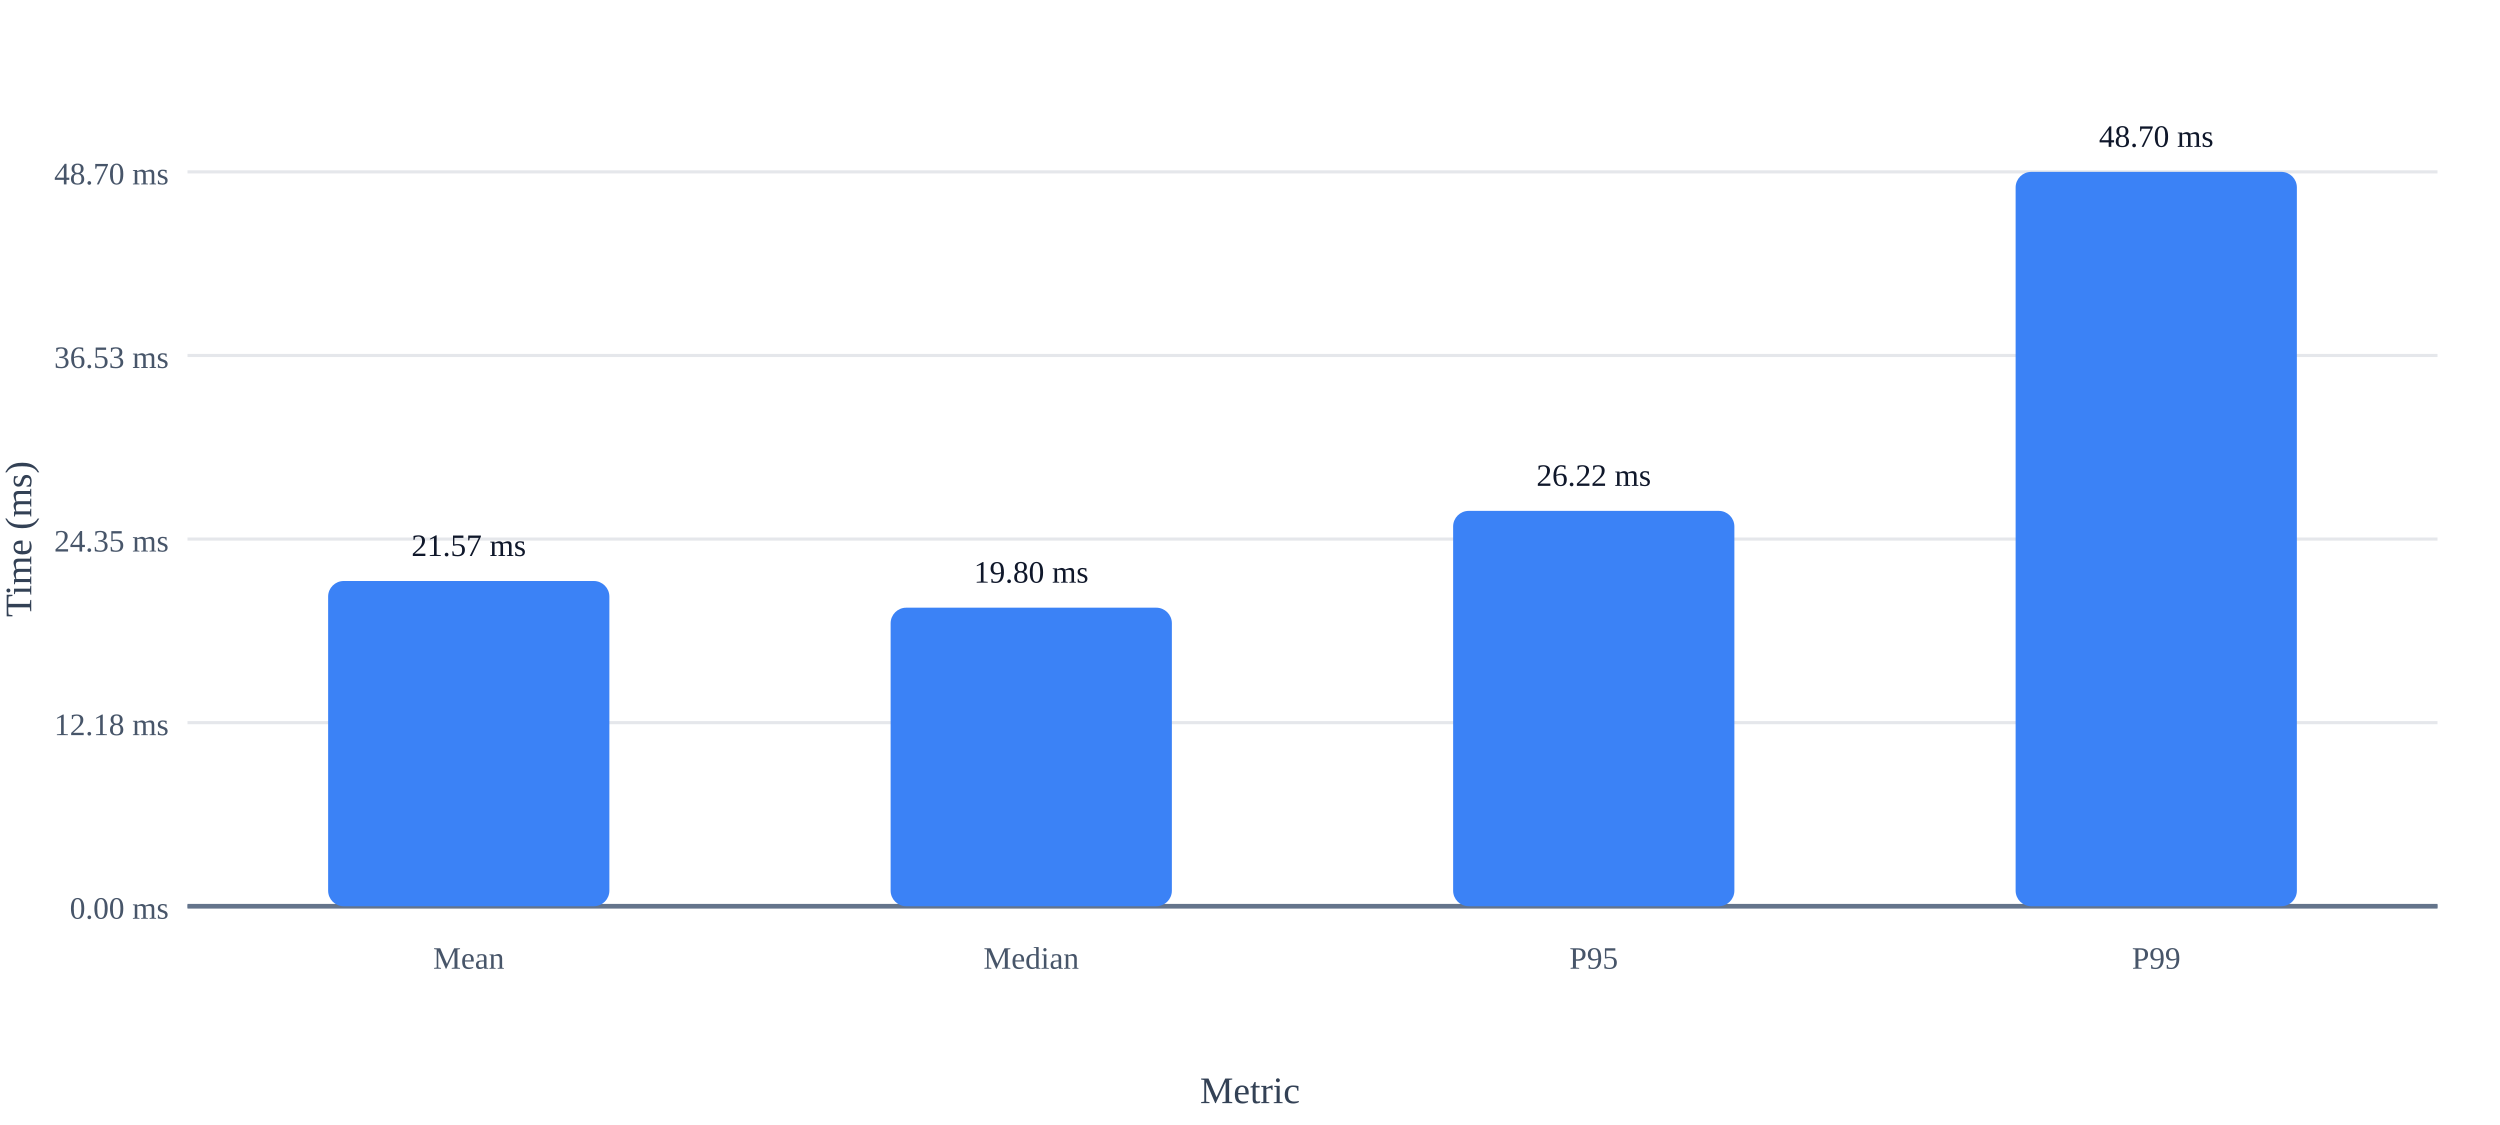
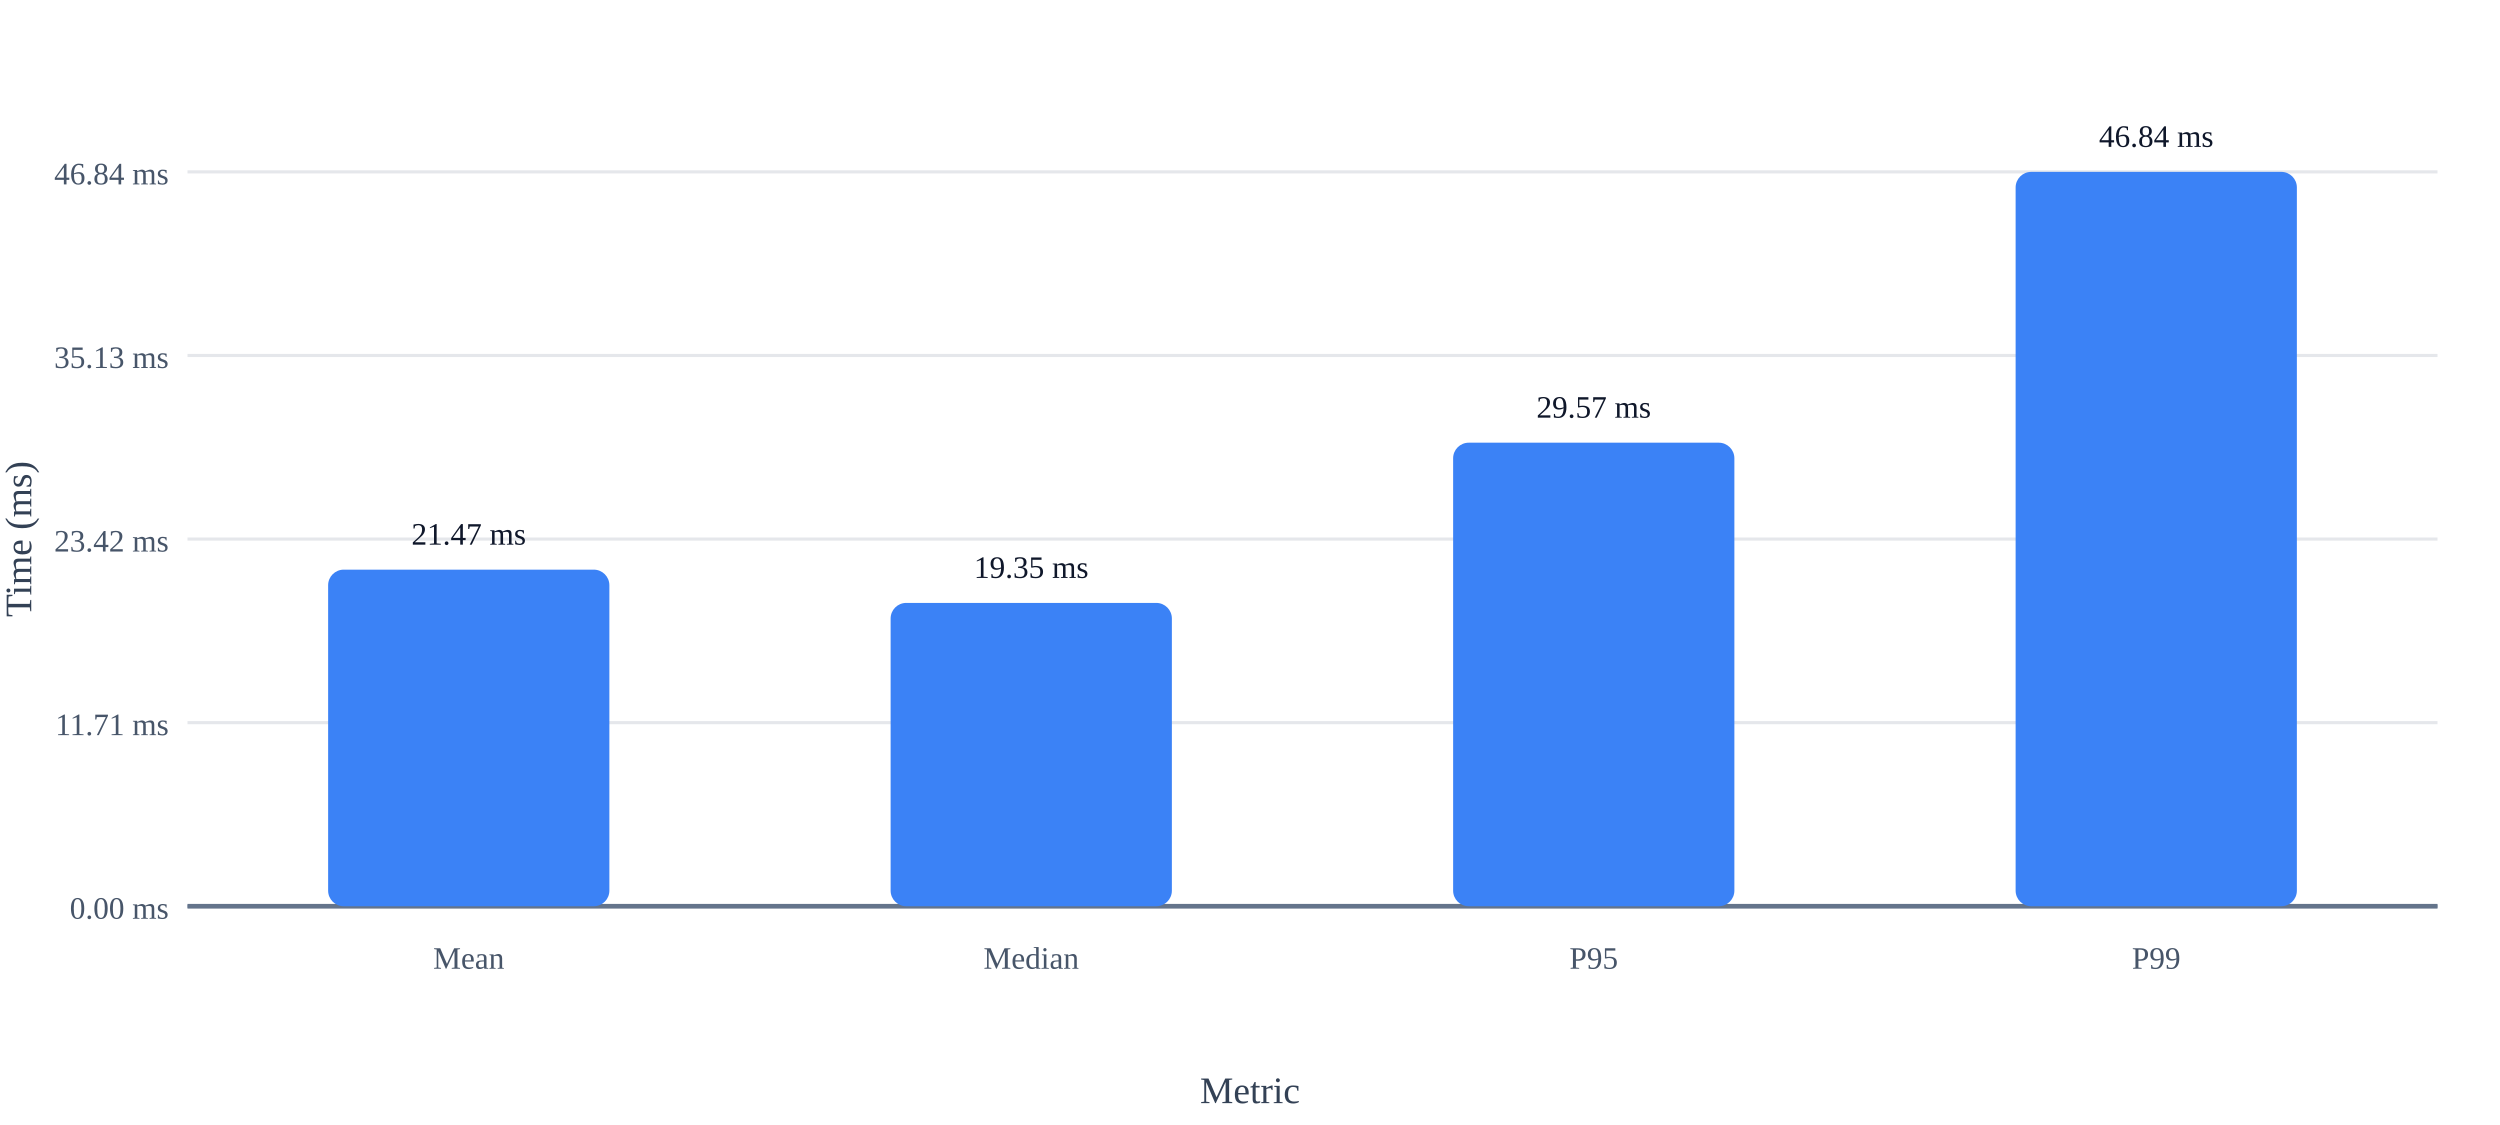
<svg xmlns="http://www.w3.org/2000/svg" width="800" height="360" viewBox="0 0 800 360">
  <rect width="100%" height="100%" fill="#ffffff" />
  <line x1="60" x2="780" y1="55" y2="55" stroke="#e5e7eb" stroke-width="1" />
  <line x1="60" x2="780" y1="113.75" y2="113.75" stroke="#e5e7eb" stroke-width="1" />
  <line x1="60" x2="780" y1="172.5" y2="172.5" stroke="#e5e7eb" stroke-width="1" />
  <line x1="60" x2="780" y1="231.25" y2="231.25" stroke="#e5e7eb" stroke-width="1" />
  <line x1="60" x2="780" y1="290" y2="290" stroke="#94a3b8" stroke-width="1" />
  <line x1="60" x2="780" y1="290" y2="290" stroke="#64748b" stroke-width="1.5" />
-   <rect x="105" y="185.919" width="90" height="104.081" rx="5" fill="#3b82f6" />
-   <text x="150" y="177.919" font-size="10" text-anchor="middle" fill="#0f172a">21.57 ms</text>
+   <rect x="105" y="182.285" width="90" height="107.715" rx="5" fill="#3b82f6" />
+   <text x="150" y="174.285" font-size="10" text-anchor="middle" fill="#0f172a">21.47 ms</text>
  <text x="150" y="310" font-size="10" text-anchor="middle" fill="#475569">Mean</text>
-   <rect x="285" y="194.46" width="90" height="95.54" rx="5" fill="#3b82f6" />
-   <text x="330" y="186.46" font-size="10" text-anchor="middle" fill="#0f172a">19.80 ms</text>
+   <rect x="285" y="192.93" width="90" height="97.07" rx="5" fill="#3b82f6" />
+   <text x="330" y="184.93" font-size="10" text-anchor="middle" fill="#0f172a">19.35 ms</text>
  <text x="330" y="310" font-size="10" text-anchor="middle" fill="#475569">Median</text>
-   <rect x="465" y="163.482" width="90" height="126.518" rx="5" fill="#3b82f6" />
-   <text x="510" y="155.482" font-size="10" text-anchor="middle" fill="#0f172a">26.22 ms</text>
+   <rect x="465" y="141.661" width="90" height="148.339" rx="5" fill="#3b82f6" />
+   <text x="510" y="133.661" font-size="10" text-anchor="middle" fill="#0f172a">29.57 ms</text>
  <text x="510" y="310" font-size="10" text-anchor="middle" fill="#475569">P95</text>
  <rect x="645" y="55" width="90" height="235" rx="5" fill="#3b82f6" />
-   <text x="690" y="47" font-size="10" text-anchor="middle" fill="#0f172a">48.70 ms</text>
+   <text x="690" y="47" font-size="10" text-anchor="middle" fill="#0f172a">46.84 ms</text>
  <text x="690" y="310" font-size="10" text-anchor="middle" fill="#475569">P99</text>
-   <text x="54" y="59" font-size="10" text-anchor="end" fill="#475569">48.70 ms</text>
-   <text x="54" y="117.75" font-size="10" text-anchor="end" fill="#475569">36.53 ms</text>
-   <text x="54" y="176.5" font-size="10" text-anchor="end" fill="#475569">24.35 ms</text>
-   <text x="54" y="235.25" font-size="10" text-anchor="end" fill="#475569">12.18 ms</text>
+   <text x="54" y="59" font-size="10" text-anchor="end" fill="#475569">46.84 ms</text>
+   <text x="54" y="117.75" font-size="10" text-anchor="end" fill="#475569">35.13 ms</text>
+   <text x="54" y="176.5" font-size="10" text-anchor="end" fill="#475569">23.42 ms</text>
+   <text x="54" y="235.25" font-size="10" text-anchor="end" fill="#475569">11.71 ms</text>
  <text x="54" y="294" font-size="10" text-anchor="end" fill="#475569">0.00 ms</text>
  <text x="400" y="353" font-size="12" fill="#334155" text-anchor="middle">Metric</text>
  <text x="10" y="172.5" font-size="12" fill="#334155" text-anchor="middle" transform="rotate(-90 10 172.5)">Time (ms)</text>
</svg>
